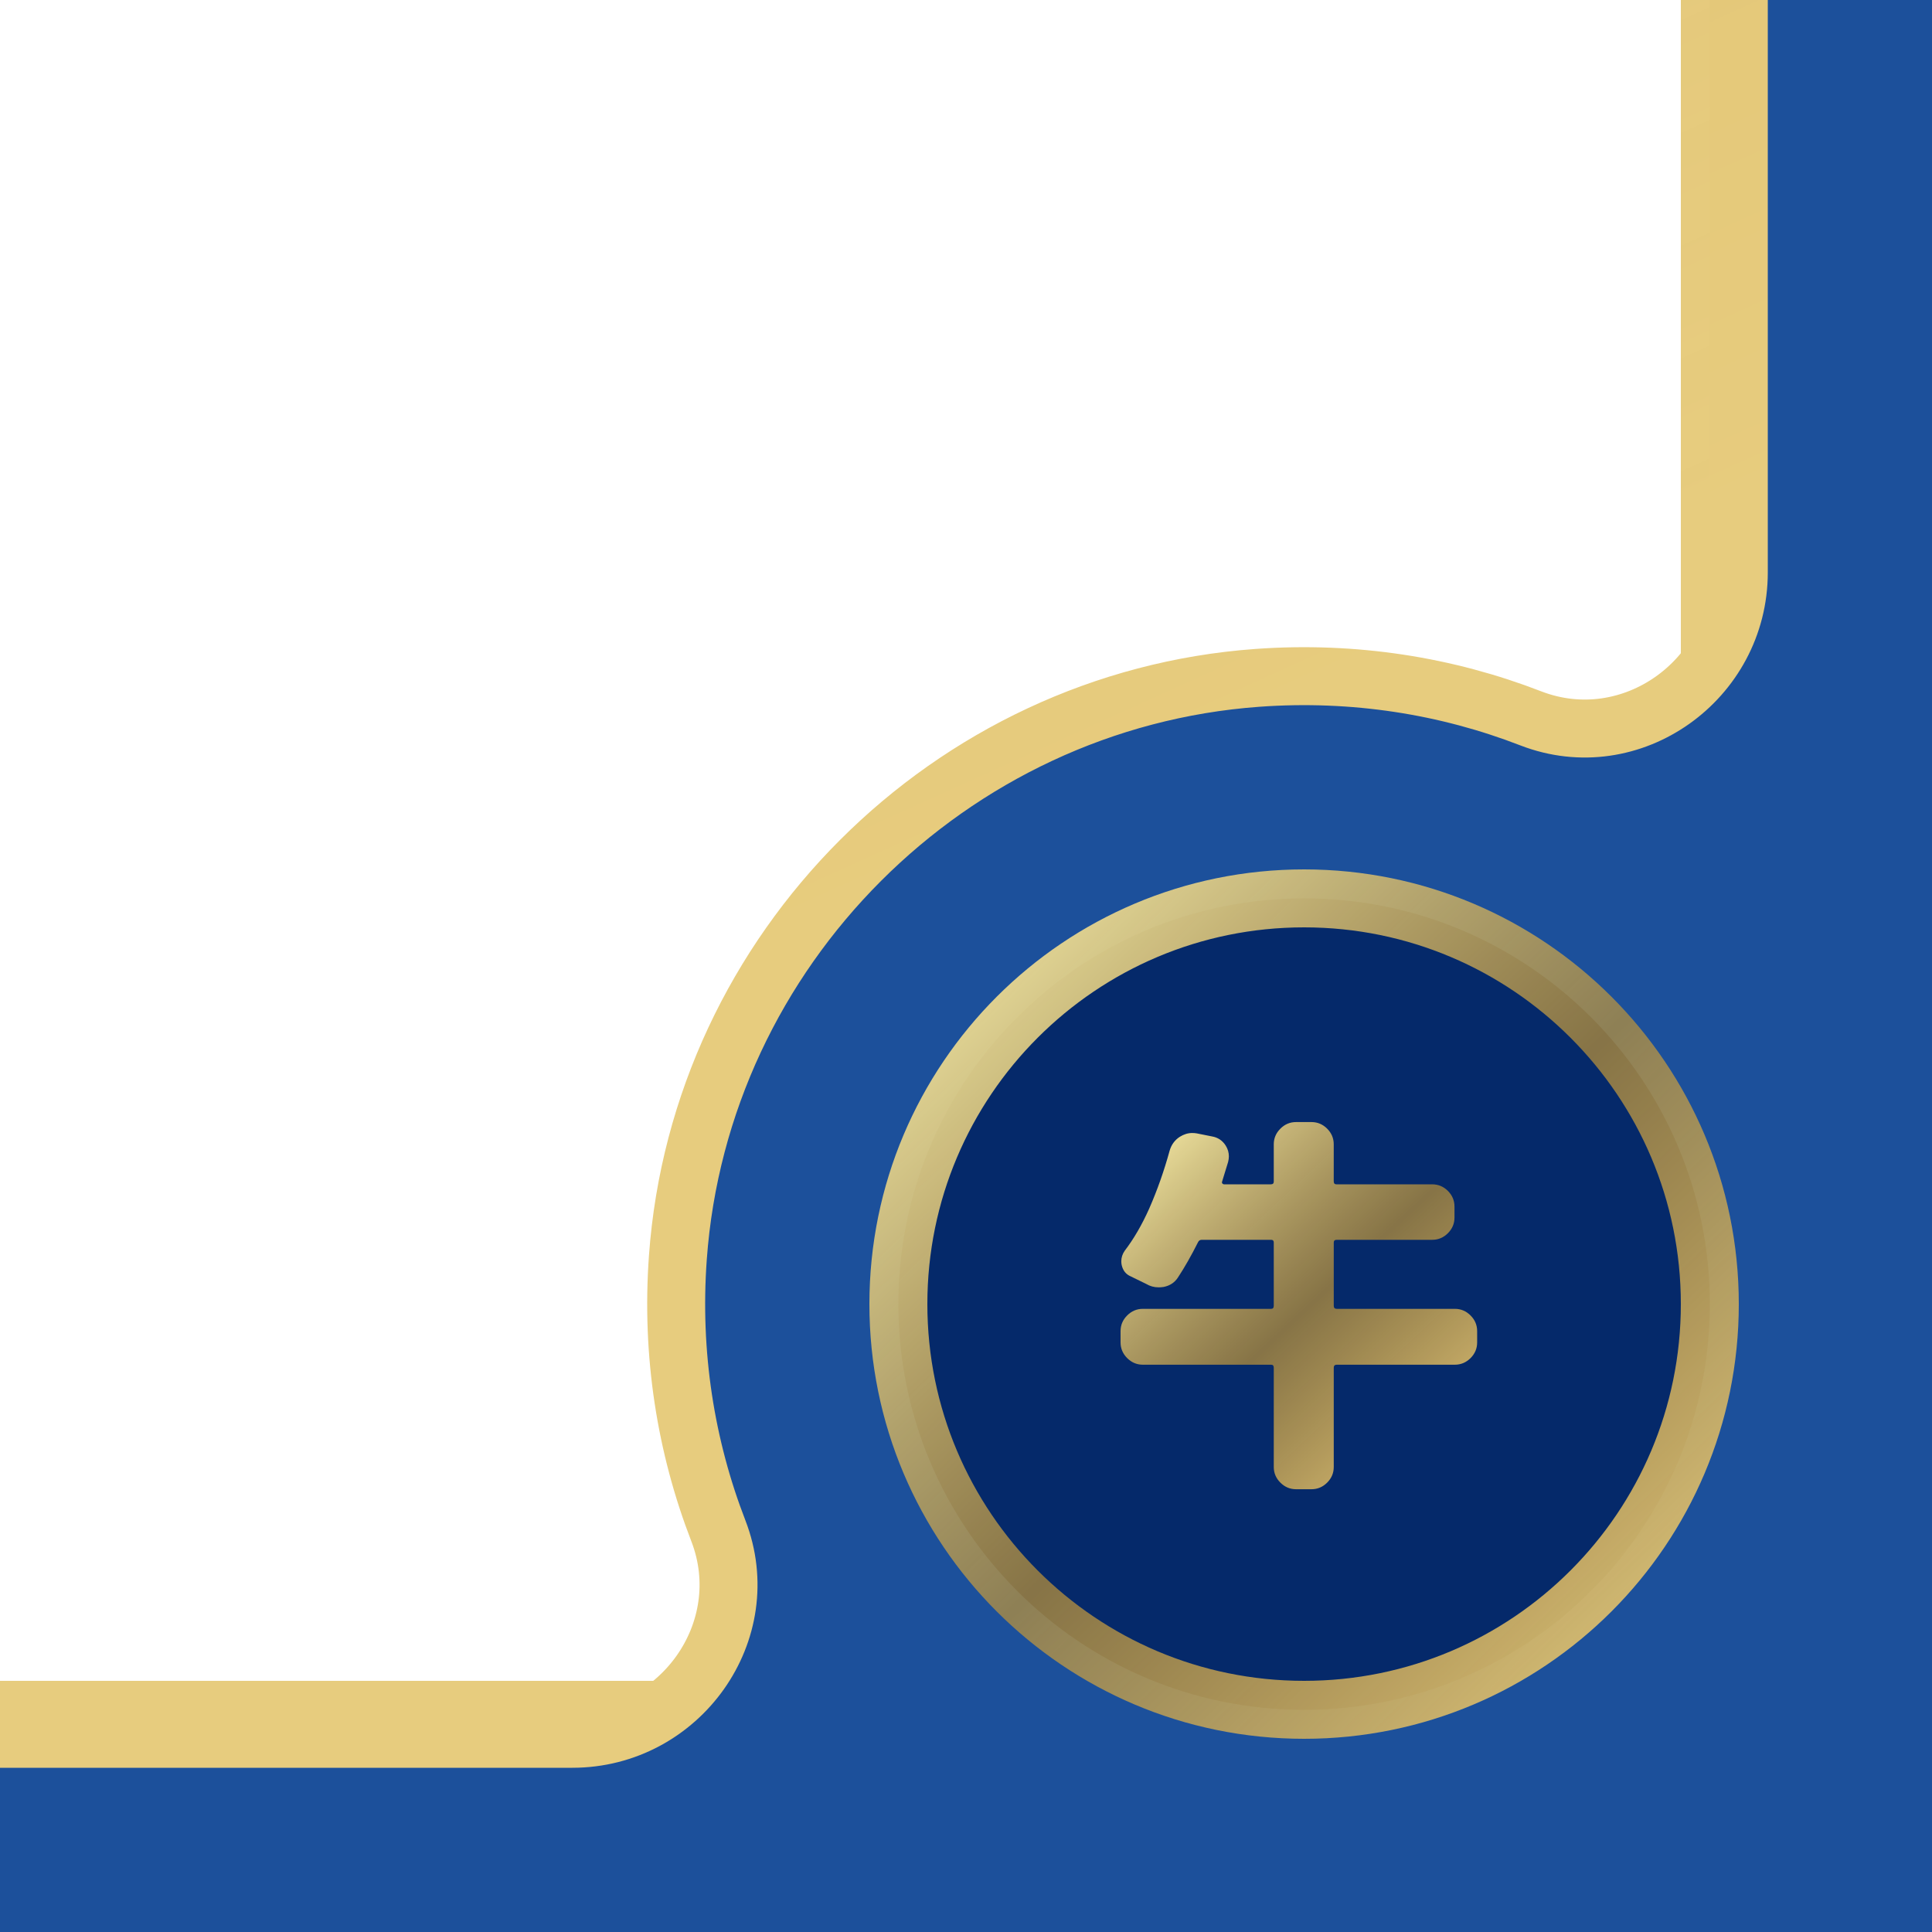
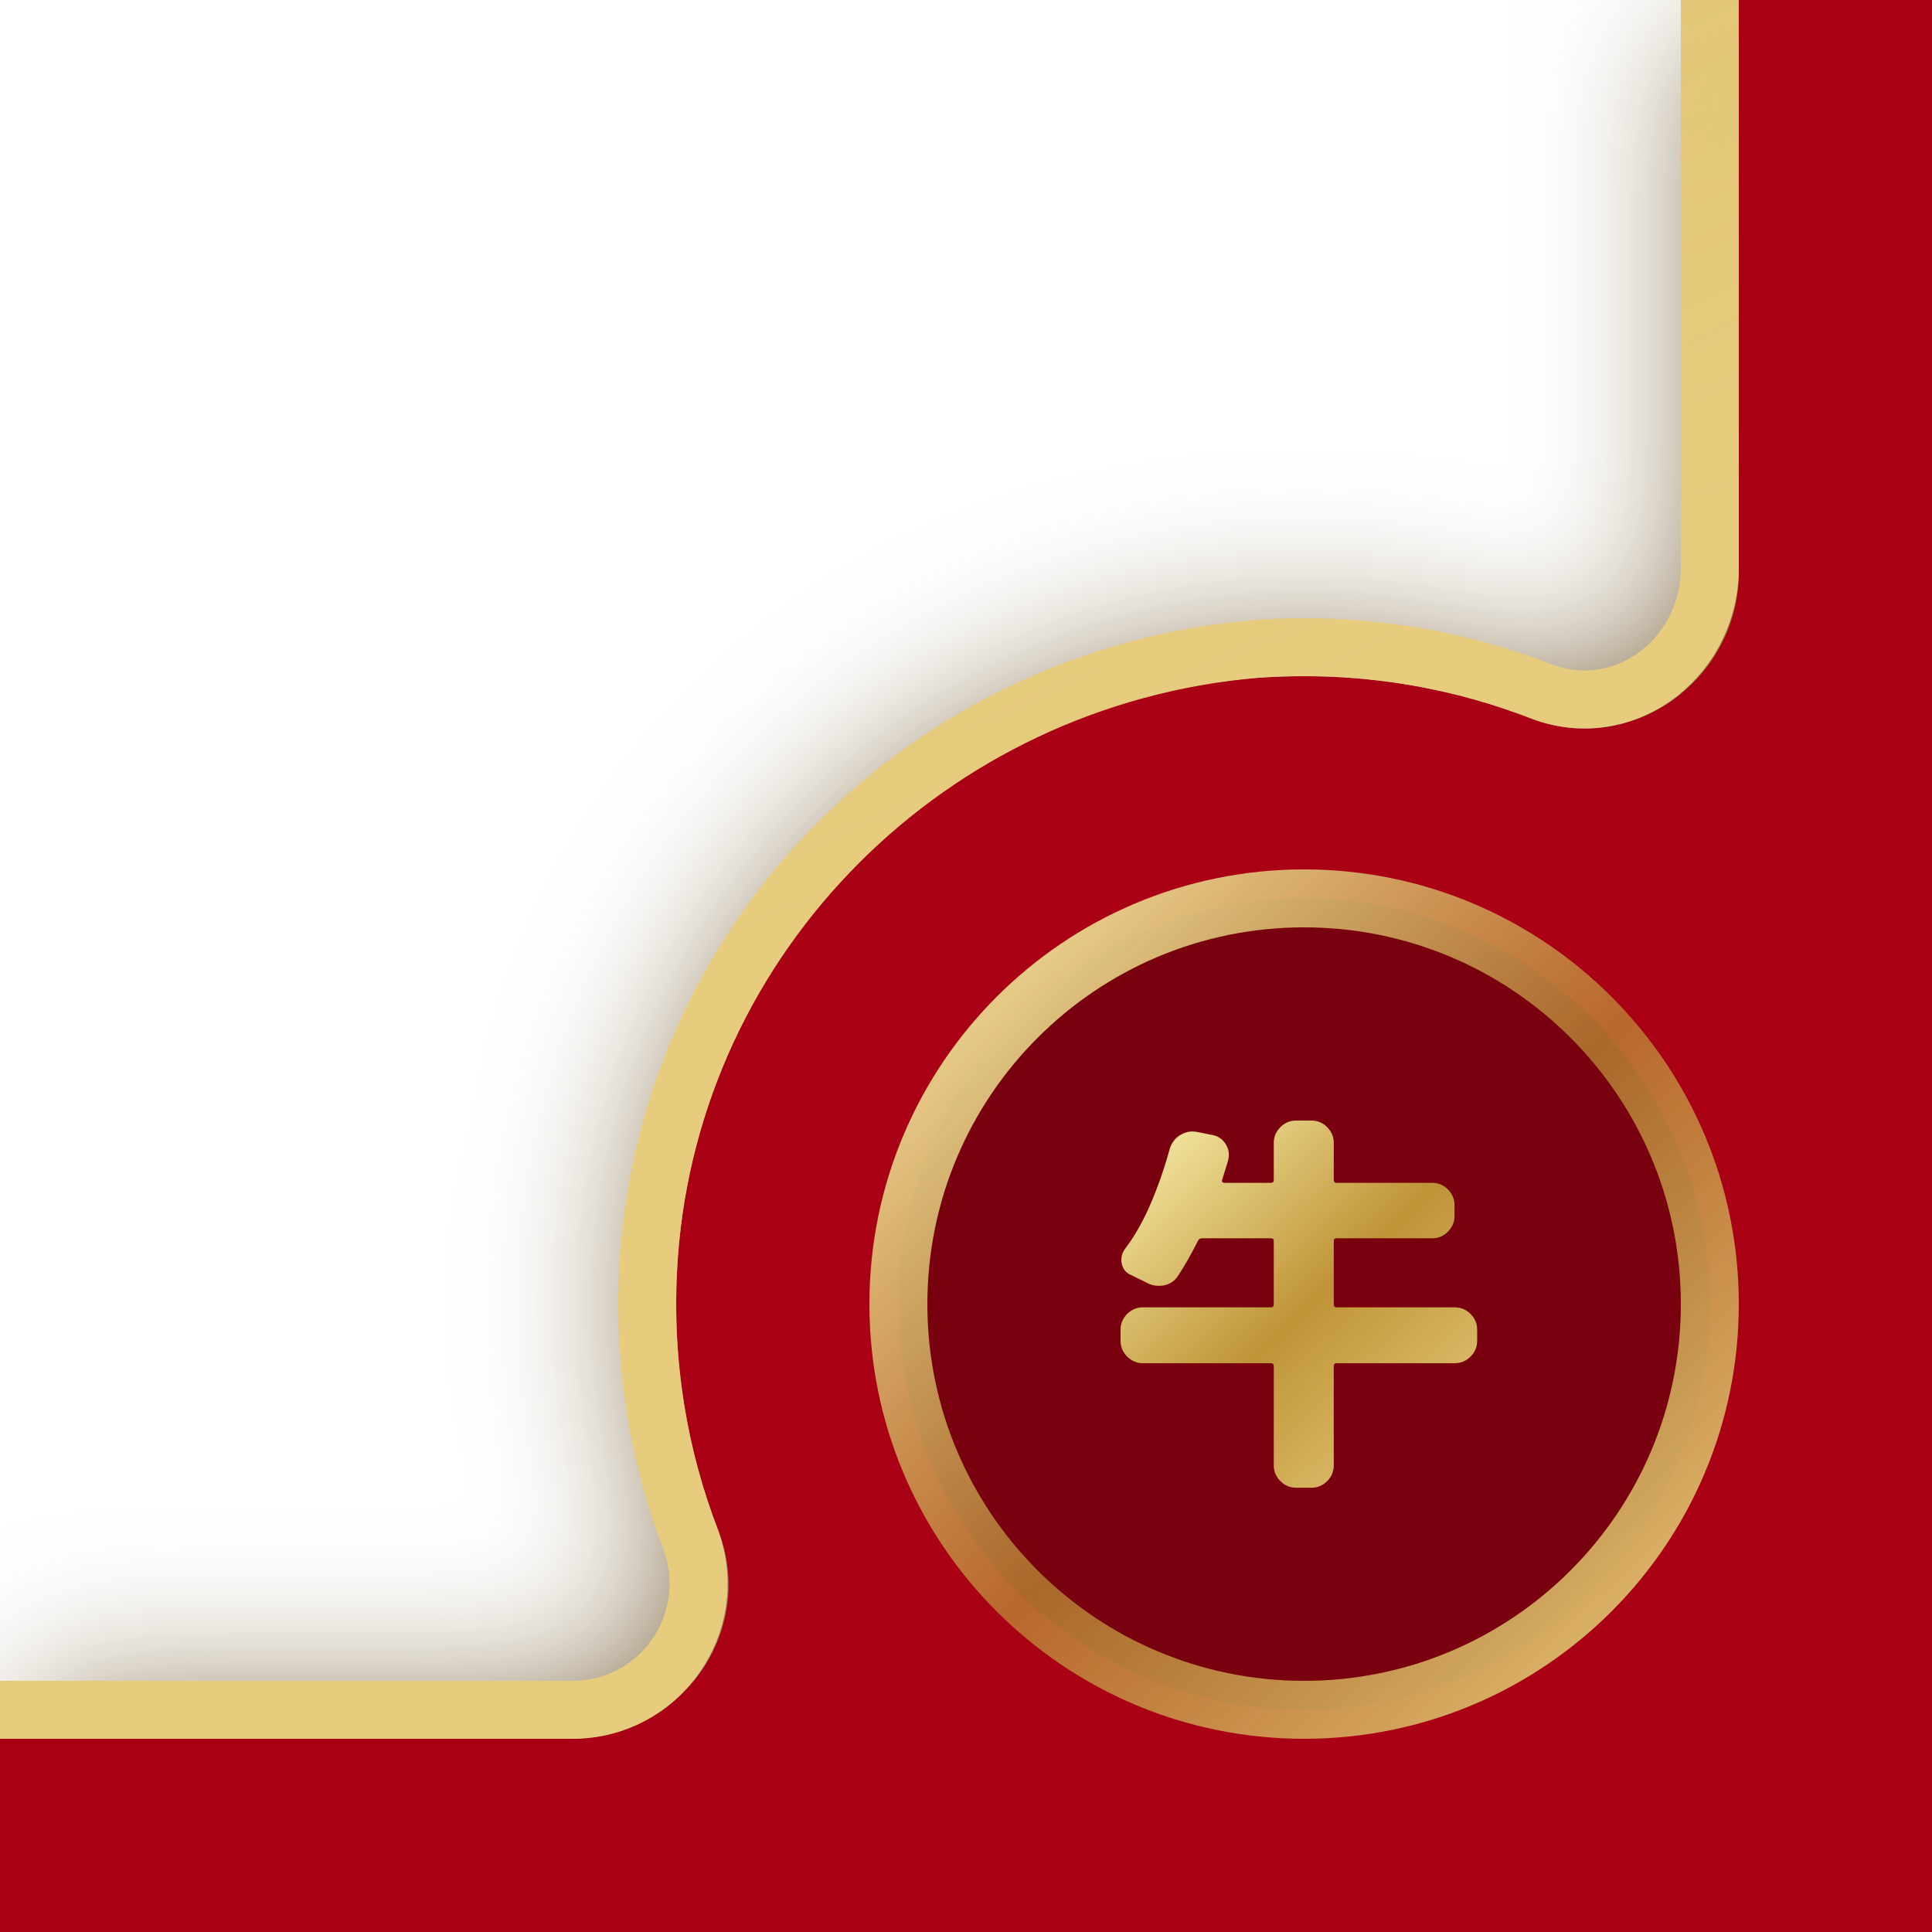
<svg xmlns="http://www.w3.org/2000/svg" xmlns:xlink="http://www.w3.org/1999/xlink" width="100" height="100" viewBox="0 0 100 100">
  <defs>
-     <linearGradient id="zfh3c5zw9a" x1="40.62%" x2="60.046%" y1="0%" y2="100%">
+     <linearGradient id="jr9fphtfsa" x1="40.62%" x2="60.046%" y1="0%" y2="100%">
      <stop offset="0%" stop-color="#F7ECA8" />
      <stop offset="50.754%" stop-color="#BF9437" stop-opacity=".7" />
      <stop offset="100%" stop-color="#E7CC7E" />
    </linearGradient>
-     <linearGradient id="uo9ld7982d" x1="40.62%" x2="60.046%" y1="0%" y2="100%">
+     <linearGradient id="s8ihxy6fnd" x1="40.62%" x2="60.046%" y1="0%" y2="100%">
      <stop offset="0%" stop-color="#F7ECA8" />
-       <stop offset="51.673%" stop-color="#BF9437" />
+       <stop offset="22.413%" stop-color="#D5B35E" stop-opacity=".867" />
+       <stop offset="44.079%" stop-color="#D9BC6B" stop-opacity=".837" />
+       <stop offset="67.752%" stop-color="#BF9437" stop-opacity=".7" />
      <stop offset="100%" stop-color="#E7CC7E" />
    </linearGradient>
-     <linearGradient id="x2p4w9oo9e" x1="3.314%" x2="100%" y1="0%" y2="100%">
+     <linearGradient id="jbvl7iccce" x1="3.314%" x2="100%" y1="0%" y2="100%">
      <stop offset="0%" stop-color="#F7ECA8" />
      <stop offset="50.754%" stop-color="#BF9437" stop-opacity=".7" />
      <stop offset="100%" stop-color="#E7CC7E" />
    </linearGradient>
-     <linearGradient id="87yktmbxlf" x1="5.963%" x2="97.163%" y1="0%" y2="100%">
+     <linearGradient id="ago3sq2urf" x1="5.963%" x2="97.163%" y1="0%" y2="100%">
      <stop offset="0%" stop-color="#F7ECA8" />
-       <stop offset="50.754%" stop-color="#BF9437" stop-opacity=".7" />
+       <stop offset="50.754%" stop-color="#BF9437" />
      <stop offset="100%" stop-color="#E7CC7E" />
    </linearGradient>
-     <filter id="u598g86nib" width="108%" height="103.7%" x="-4%" y="-1.8%" filterUnits="objectBoundingBox">
+     <filter id="yvhtrl46vb" width="108%" height="103.7%" x="-4%" y="-1.8%" filterUnits="objectBoundingBox">
      <feOffset in="SourceAlpha" result="shadowOffsetOuter1" />
      <feGaussianBlur in="shadowOffsetOuter1" result="shadowBlurOuter1" stdDeviation="5" />
      <feColorMatrix in="shadowBlurOuter1" values="0 0 0 0 0.321 0 0 0 0 0.204 0 0 0 0 0 0 0 0 1 0" />
    </filter>
-     <path id="5tatjlneec" d="M375 0v812H0V0h375zm-70.374 9.998H70.374c-5.486 0-9.446 5.407-7.644 10.533l.087.236c1.612 4.161 2.392 8.738 2.135 13.525l-.039.626c-1.141 15.78-13.8 28.584-29.52 29.957l-.477.038c-4.805.347-9.407-.35-13.604-1.89l-.545-.205c-5.115-1.982-10.6 1.865-10.765 7.303l-.004.252v671.252c0 5.486 5.406 9.446 10.533 7.643l.236-.087c4.161-1.612 8.737-2.39 13.524-2.134l.625.039c15.78 1.142 28.585 13.8 29.958 29.518l.038.477c.347 4.805-.35 9.408-1.89 13.606l-.206.545c-1.98 5.115 1.867 10.6 7.305 10.764l.252.004h234.252c5.487 0 9.447-5.406 7.643-10.532l-.087-.236c-1.611-4.162-2.392-8.738-2.134-13.525l.04-.626c1.14-15.78 13.798-28.584 29.517-29.957l.477-.038c4.805-.347 9.408.35 13.606 1.89l.545.206c5.116 1.98 10.6-1.867 10.765-7.305l.004-.252V70.373c0-5.486-5.405-9.446-10.532-7.642l-.236.087c-4.162 1.611-8.738 2.39-13.525 2.133l-.625-.039c-15.782-1.141-28.584-13.798-29.957-29.517l-.038-.477c-.348-4.805.35-9.409 1.889-13.606l.205-.545c1.982-5.115-1.866-10.6-7.304-10.765l-.252-.004z" />
+     <path id="d8c9ws0inc" d="M375 0v812H0V0h375zm-70.374 9.998H70.374c-5.486 0-9.446 5.407-7.644 10.533l.087.236c1.612 4.161 2.392 8.738 2.135 13.525l-.039.626c-1.141 15.78-13.8 28.584-29.52 29.957l-.477.038c-4.805.347-9.407-.35-13.604-1.89l-.545-.205c-5.115-1.982-10.6 1.865-10.765 7.303l-.004.252v671.252c0 5.486 5.406 9.446 10.533 7.643l.236-.087c4.161-1.612 8.737-2.39 13.524-2.134l.625.039c15.78 1.142 28.585 13.8 29.958 29.518l.038.477c.347 4.805-.35 9.408-1.89 13.606l-.206.545c-1.98 5.115 1.867 10.6 7.305 10.764l.252.004h234.252c5.487 0 9.447-5.406 7.643-10.532l-.087-.236c-1.611-4.162-2.392-8.738-2.134-13.525l.04-.626c1.14-15.78 13.798-28.584 29.517-29.957l.477-.038c4.805-.347 9.408.35 13.606 1.89l.545.206c5.116 1.98 10.6-1.867 10.765-7.305l.004-.252V70.373c0-5.486-5.405-9.446-10.532-7.642l-.236.087c-4.162 1.611-8.738 2.39-13.525 2.133l-.625-.039c-15.782-1.141-28.584-13.798-29.957-29.517l-.038-.477c-.348-4.805.35-9.409 1.889-13.606l.205-.545c1.982-5.115-1.866-10.6-7.304-10.765l-.252-.004z" />
  </defs>
  <g fill="none" fill-rule="evenodd">
    <g>
      <g>
-         <path stroke="#1C509B" stroke-width="10" d="M5 5H370V807H5z" transform="translate(-275 -712)" />
-         <path stroke="url(#zfh3c5zw9a)" stroke-width="3" d="M11.5 11.5H363.5V800.5H11.5z" transform="translate(-275 -712)" />
+         <path stroke="#A90015" stroke-width="10" d="M5 5H370V807H5z" transform="translate(-275 -712)" />
+         <path stroke="url(#jr9fphtfsa)" stroke-width="3" d="M11.5 11.5H363.5V800.5H11.5z" transform="translate(-275 -712)" />
      </g>
      <g transform="translate(-275 -712)">
        <g>
-           <use fill="#1C509B" xlink:href="#5tatjlneec" />
+           <use fill="#000" filter="url(#yvhtrl46vb)" xlink:href="#d8c9ws0inc" />
+           <use fill="#A90015" xlink:href="#d8c9ws0inc" />
        </g>
-         <path stroke="url(#uo9ld7982d)" stroke-width="3" d="M70.374 9.998c-5.57 0-9.568 5.575-7.557 10.769 1.682 4.342 2.458 9.137 2.096 14.151C63.76 50.857 50.857 63.76 34.916 64.913c-5.014.362-9.807-.413-14.149-2.095-5.194-2.012-10.769 1.985-10.769 7.555v671.252c0 5.57 5.574 9.567 10.769 7.556 4.342-1.682 9.136-2.457 14.149-2.095 15.94 1.154 28.843 14.056 29.996 29.995.362 5.014-.413 9.808-2.096 14.151C60.805 796.426 64.803 802 70.373 802h234.252c5.571 0 9.568-5.574 7.556-10.768-1.681-4.343-2.458-9.137-2.094-14.151 1.152-15.94 14.055-28.842 29.994-29.995 5.014-.362 9.808.413 14.151 2.096 5.195 2.01 10.769-1.987 10.769-7.557V70.373c0-5.57-5.573-9.568-10.768-7.555-4.343 1.681-9.137 2.457-14.15 2.094-15.941-1.153-28.842-14.055-29.995-29.994-.363-5.014.413-9.809 2.094-14.151 2.012-5.194-1.986-10.769-7.556-10.769H70.374z" />
-         <circle cx="342.5" cy="779.5" r="21" fill="#05296A" stroke="url(#x2p4w9oo9e)" stroke-width="3" />
-         <path fill="url(#87yktmbxlf)" d="M350.305 779.746c.312 0 .583.114.81.342.228.227.342.498.342.81v.586c0 .313-.114.583-.341.811-.228.227-.5.342-.811.342h-6.113c-.105 0-.157.051-.157.156v5.137c0 .312-.114.583-.341.81-.228.228-.498.342-.811.342h-.801c-.312 0-.583-.114-.81-.342-.228-.227-.342-.498-.342-.81v-5.137c0-.105-.046-.156-.137-.156h-6.64c-.313 0-.583-.115-.811-.342-.227-.228-.342-.498-.342-.811v-.586c0-.312.115-.583.342-.81.228-.228.498-.342.81-.342h6.64c.092 0 .138-.052.138-.156v-3.282c0-.09-.046-.136-.137-.136H337.2c-.091 0-.157.046-.196.136-.34.677-.683 1.283-1.035 1.817-.17.261-.417.423-.742.488-.091.013-.176.02-.254.02-.234 0-.45-.059-.645-.176-.247-.117-.514-.247-.8-.391-.247-.104-.404-.299-.47-.586-.012-.065-.02-.13-.02-.195 0-.195.06-.378.177-.547.469-.612.892-1.341 1.27-2.187.417-.951.768-1.947 1.054-2.989.09-.312.267-.553.528-.722.208-.13.423-.196.644-.196.078 0 .156.007.235.02l.78.156c.313.052.555.215.724.488.104.169.156.352.156.547 0 .091-.013.189-.04.293-.09.3-.195.638-.312 1.016-.012.039-.007.071.02.098.026.026.052.039.078.039h2.422c.104 0 .156-.046.156-.137v-1.934c0-.312.114-.583.342-.81.227-.228.498-.342.81-.342h.8c.314 0 .584.114.812.342.227.227.34.498.34.81v1.914c0 .105.047.157.138.157h4.96c.314 0 .584.114.812.341.227.228.34.499.34.811v.566c0 .313-.113.583-.34.811-.228.228-.498.342-.811.342h-4.941c-.105 0-.157.046-.157.136v3.282c0 .104.052.156.157.156h6.113z" />
+         <path stroke="url(#s8ihxy6fnd)" stroke-width="3" d="M304.603 11.498c2.326.076 4.281 1.226 5.45 2.89 1.15 1.64 1.53 3.779.728 5.843h0l-.21.558c-1.611 4.392-2.343 9.21-1.98 14.237.738 8.465 4.437 15.988 10.005 21.556 5.606 5.605 13.105 9.23 21.386 9.827h0l.639.04c5.003.27 9.787-.545 14.14-2.226 2.157-.751 4.323-.347 5.96.802 1.664 1.168 2.78 3.1 2.78 5.348h0v671.229c-.076 2.326-1.225 4.281-2.89 5.45-1.64 1.15-3.778 1.53-5.843.729h0l-.558-.21c-4.392-1.613-9.209-2.344-14.237-1.981-8.465.737-15.988 4.436-21.556 10.005-5.605 5.605-9.23 13.104-9.827 21.385h0l-.04.639c-.27 5.005.545 9.79 2.227 14.143.75 2.157.345 4.322-.803 5.958-1.169 1.664-3.101 2.78-5.349 2.78h0H70.396c-2.326-.076-4.281-1.226-5.45-2.89-1.15-1.64-1.53-3.778-.729-5.842h0l.21-.558c1.613-4.392 2.344-9.209 1.981-14.237-.737-8.465-4.437-15.987-10.005-21.555-5.605-5.606-13.105-9.23-21.386-9.829h0l-.64-.04c-5.004-.269-9.789.545-14.14 2.228-2.157.749-4.322.344-5.958-.804-1.665-1.168-2.781-3.1-2.781-5.348h0V70.396c.076-2.326 1.226-4.28 2.89-5.45 1.64-1.149 3.778-1.53 5.843-.727h0l.558.21c4.391 1.612 9.207 2.343 14.235 1.98 8.466-.737 15.989-4.436 21.557-10.005C62.187 50.8 65.812 43.3 66.41 35.02h0l.04-.64c.269-5.004-.546-9.788-2.228-14.139-.75-2.158-.345-4.324.804-5.961 1.168-1.665 3.1-2.781 5.348-2.781h0z" />
+         <circle cx="342.5" cy="779.5" r="21" fill="#79000F" stroke="url(#jbvl7iccce)" stroke-width="3" />
+         <path fill="url(#ago3sq2urf)" d="M350.305 779.668c.312 0 .583.114.811.342.227.227.341.498.341.81v.586c0 .313-.114.583-.341.811-.228.227-.499.342-.811.342h-6.113c-.105 0-.157.051-.157.156v5.137c0 .312-.114.583-.341.81-.228.228-.498.342-.811.342h-.801c-.312 0-.583-.114-.81-.342-.228-.227-.342-.498-.342-.81v-5.137c0-.105-.046-.156-.137-.156h-6.64c-.313 0-.583-.115-.811-.342-.227-.228-.342-.498-.342-.811v-.586c0-.312.115-.583.342-.81.228-.228.498-.342.811-.342h6.64c.091 0 .137-.052.137-.156v-3.282c0-.09-.046-.136-.137-.136H337.2c-.091 0-.157.046-.196.136-.339.677-.683 1.283-1.035 1.817-.169.261-.417.423-.742.488-.091.013-.176.02-.254.02-.234 0-.449-.059-.645-.176-.247-.117-.514-.247-.8-.391-.247-.104-.404-.299-.469-.586-.013-.065-.02-.13-.02-.195 0-.195.059-.378.176-.547.469-.612.892-1.341 1.27-2.187.417-.951.768-1.947 1.054-2.989.091-.312.267-.553.528-.722.208-.13.423-.196.644-.196.078 0 .156.007.235.02l.781.156c.312.052.554.215.723.488.104.169.156.352.156.547 0 .091-.013.189-.039.293-.091.3-.196.638-.313 1.016-.012.039-.007.071.02.098.026.026.052.039.078.039h2.422c.104 0 .156-.046.156-.137v-1.934c0-.312.114-.583.342-.81.227-.228.498-.342.81-.342h.801c.313 0 .583.114.811.342.227.227.341.498.341.81v1.914c0 .105.046.157.137.157h4.961c.313 0 .583.114.811.341.227.228.341.499.341.811v.566c0 .313-.114.583-.341.811-.228.228-.498.342-.811.342h-4.941c-.105 0-.157.046-.157.136v3.282c0 .104.052.156.157.156h6.113z" />
      </g>
    </g>
  </g>
</svg>
